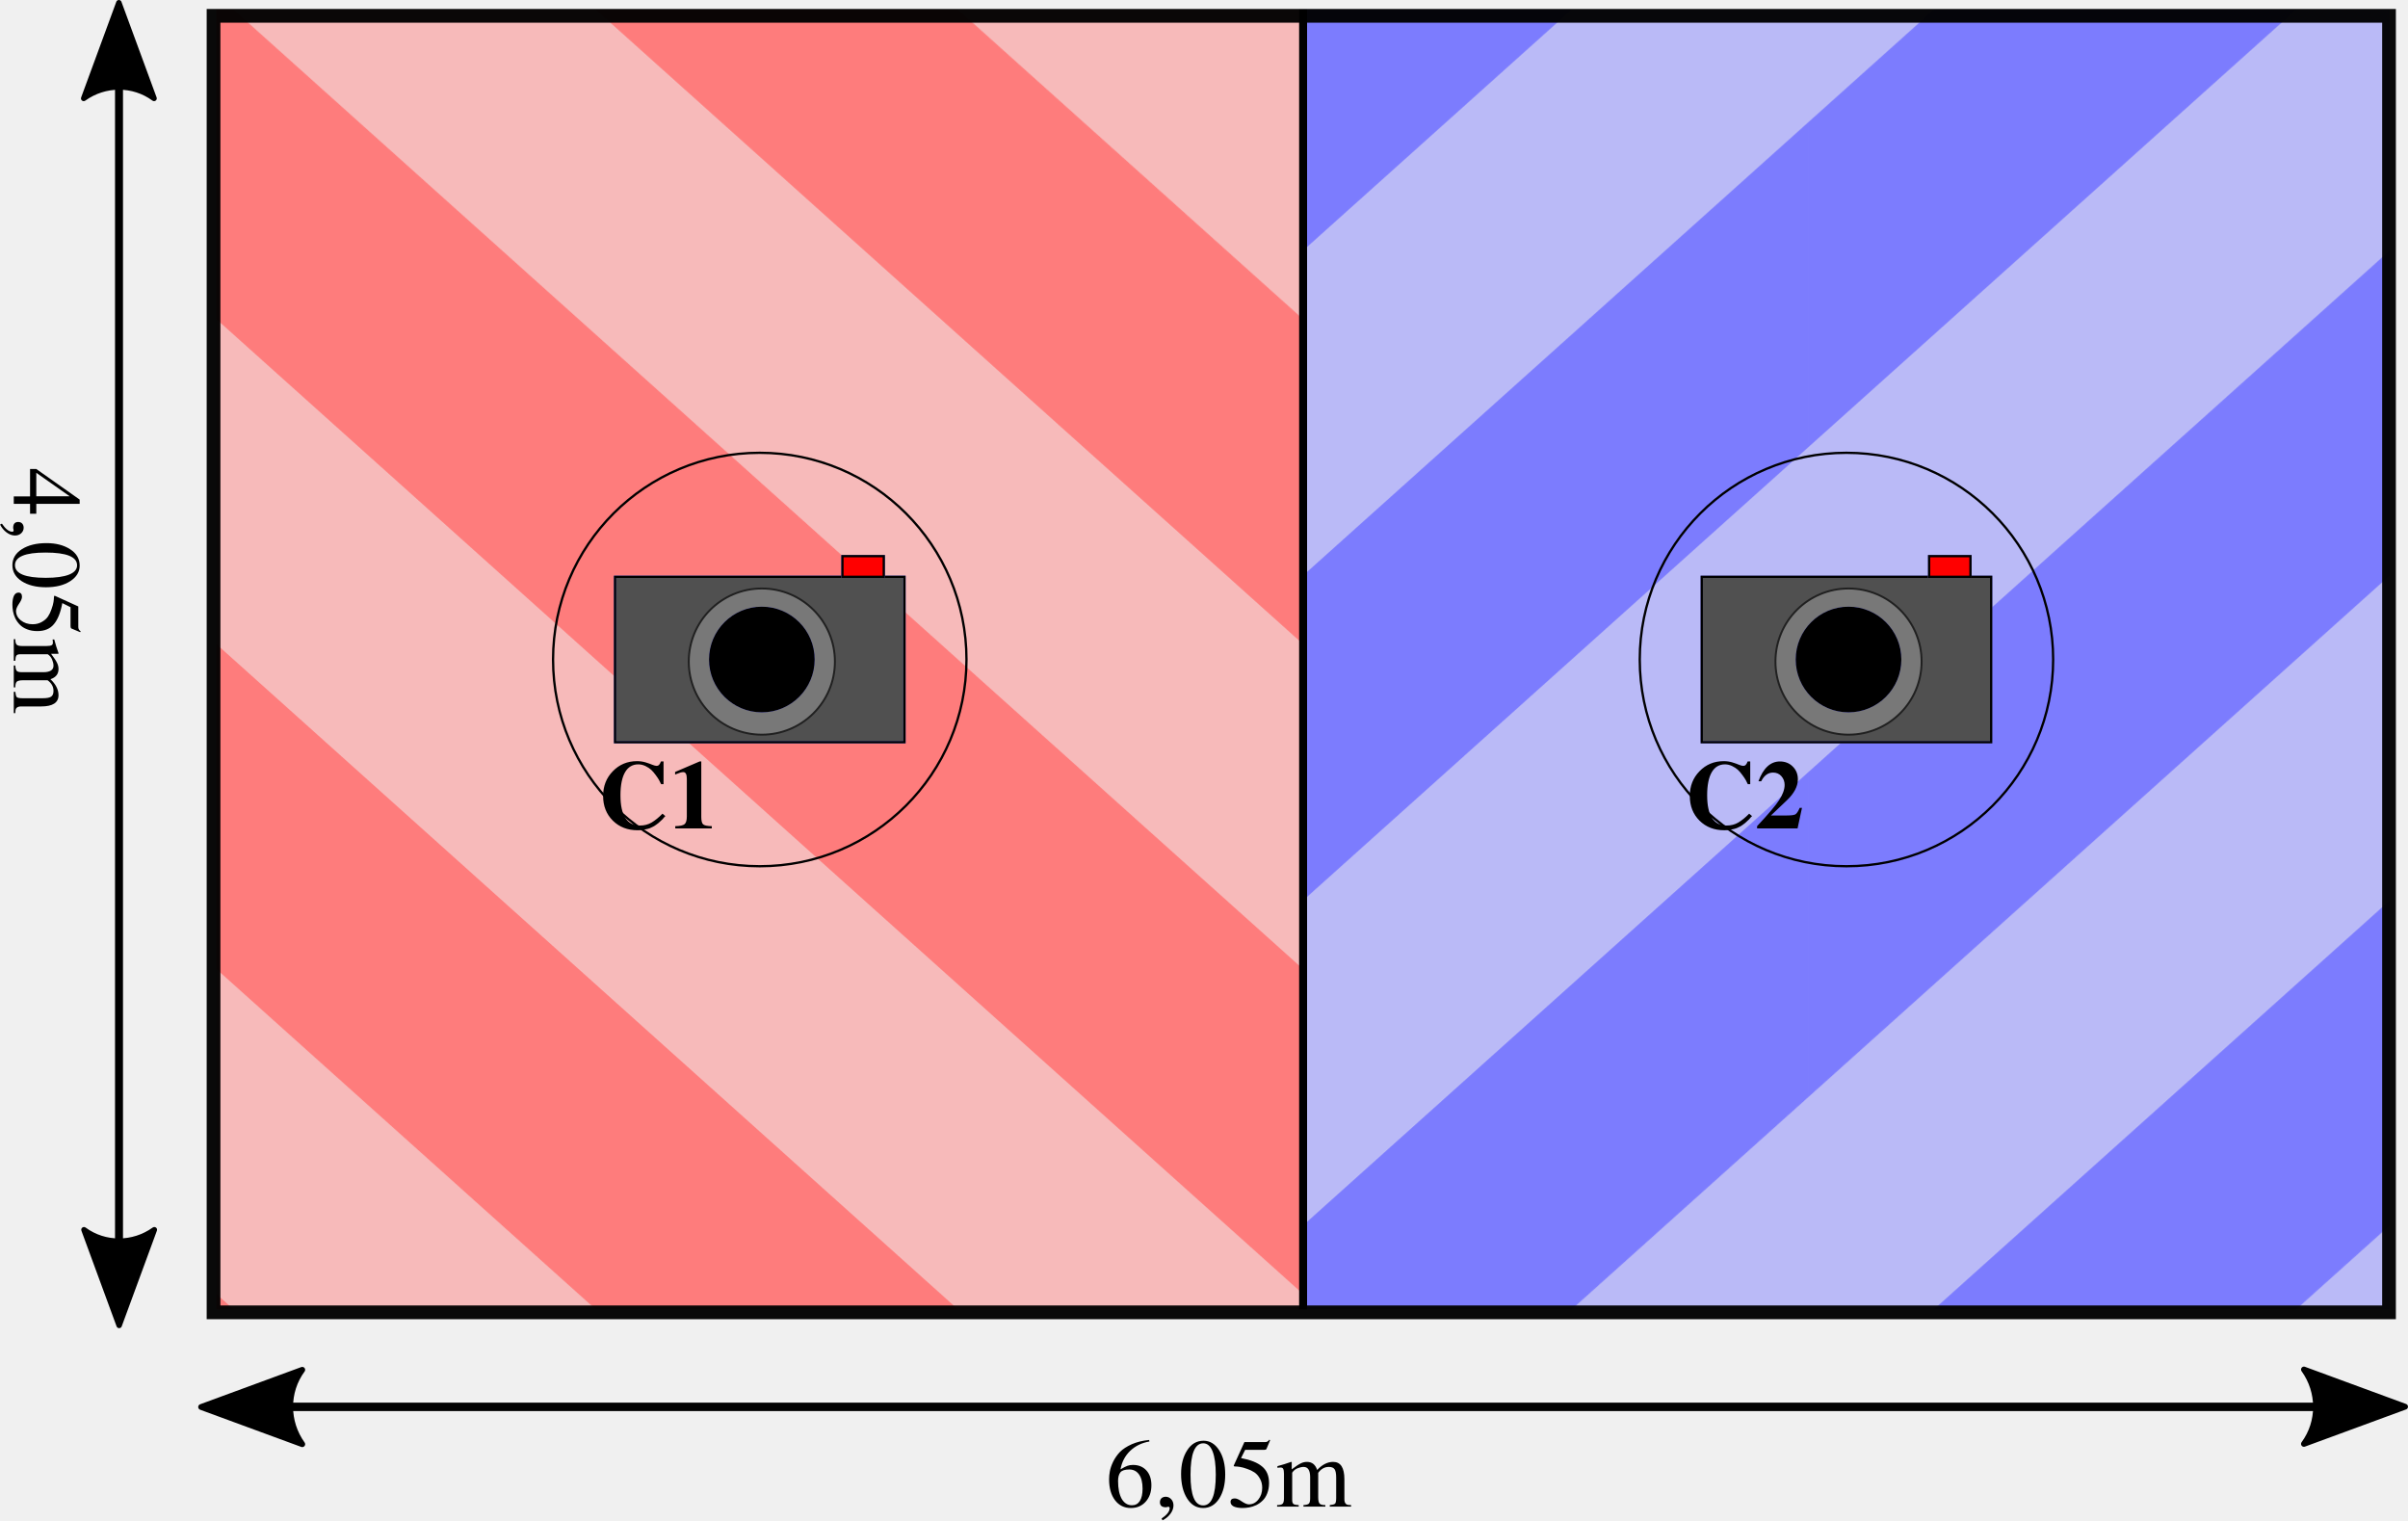
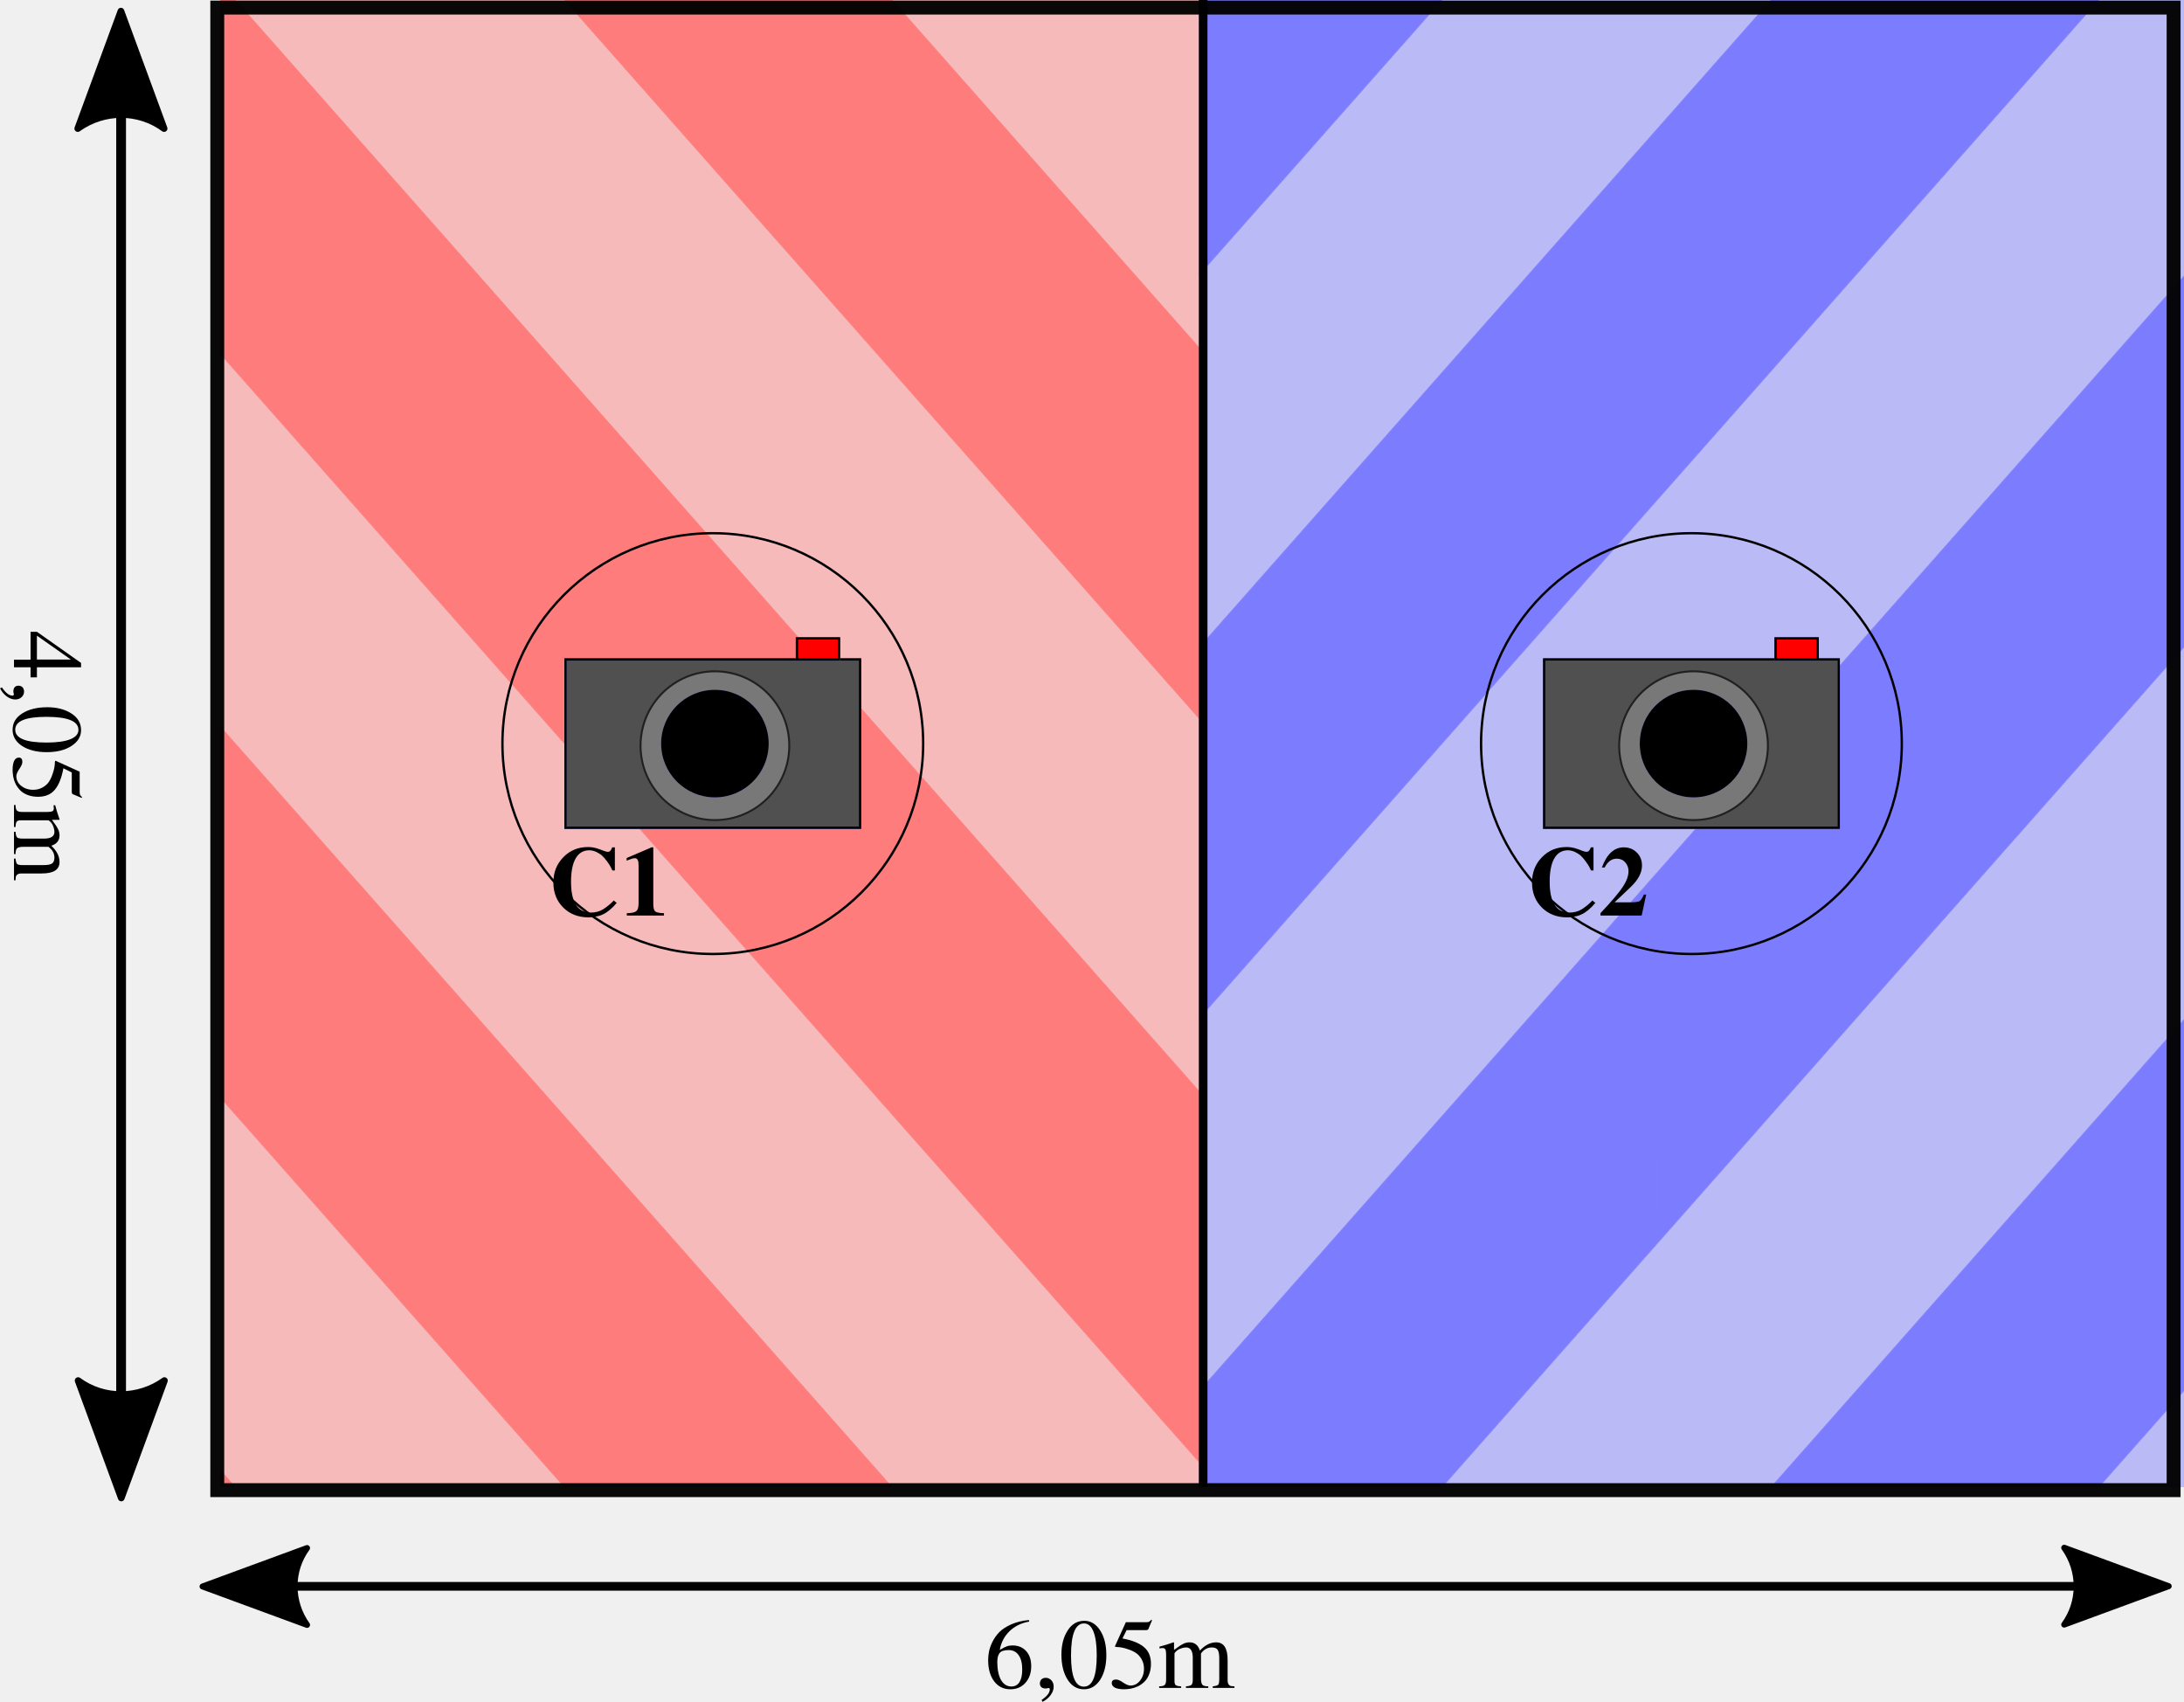
- <svg xmlns="http://www.w3.org/2000/svg" xmlns:xlink="http://www.w3.org/1999/xlink" width="69.768mm" height="44.047mm" viewBox="0 0 247.209 156.074" id="svg2" version="1.1">
+ <svg xmlns="http://www.w3.org/2000/svg" xmlns:xlink="http://www.w3.org/1999/xlink" width="62.177mm" height="48.444mm" viewBox="0 0 220.313 171.652" id="svg2" version="1.1">
  <defs id="defs4">
-     <pattern xlink:href="#Azul" id="pattern5360" patternTransform="matrix(0.74375,0,0,0.6671859,363.4142,-303.4789)" />
-     <pattern xlink:href="#Rojo" id="pattern5357" patternTransform="matrix(0.74375,0,0,0.6671859,28.72667,-303.4789)" />
+     <pattern xlink:href="#Azul" id="pattern5360" patternTransform="matrix(0.6625,0,0,0.7499999,344.9083,-422.122)" />
+     <pattern xlink:href="#Rojo" id="pattern5357" patternTransform="matrix(0.6625,0,0,0.7499999,47.43721,-422.122)" />
    <marker style="overflow:visible" id="marker5006" refX="0" refY="0" orient="auto">
      <path transform="matrix(1.1,0,0,1.1,1.1,0)" d="M 8.719,4.034 -2.207,0.016 8.719,-4.002 c -1.745,2.372 -1.735,5.617 -6e-7,8.035 z" style="fill:#000000;fill-opacity:1;fill-rule:evenodd;stroke:#000000;stroke-width:0.625;stroke-linejoin:round;stroke-opacity:1" id="path5008" />
    </marker>
    <marker style="overflow:visible" id="marker4918" refX="0" refY="0" orient="auto">
      <path transform="matrix(-1.1,0,0,-1.1,-1.1,0)" d="M 8.719,4.034 -2.207,0.016 8.719,-4.002 c -1.745,2.372 -1.735,5.617 -6e-7,8.035 z" style="fill:#000000;fill-opacity:1;fill-rule:evenodd;stroke:#000000;stroke-width:0.625;stroke-linejoin:round;stroke-opacity:1" id="path4920" />
    </marker>
    <marker orient="auto" refY="0" refX="0" id="Arrow2Lend" style="overflow:visible">
      <path id="path4171" style="fill:#000000;fill-opacity:1;fill-rule:evenodd;stroke:#000000;stroke-width:0.625;stroke-linejoin:round;stroke-opacity:1" d="M 8.719,4.034 -2.207,0.016 8.719,-4.002 c -1.745,2.372 -1.735,5.617 -6e-7,8.035 z" transform="matrix(-1.1,0,0,-1.1,-1.1,0)" />
    </marker>
    <marker orient="auto" refY="0" refX="0" id="marker4684" style="overflow:visible">
      <path id="path4686" style="fill:#000000;fill-opacity:1;fill-rule:evenodd;stroke:#000000;stroke-width:0.625;stroke-linejoin:round;stroke-opacity:1" d="M 8.719,4.034 -2.207,0.016 8.719,-4.002 c -1.745,2.372 -1.735,5.617 -6e-7,8.035 z" transform="matrix(1.1,0,0,1.1,1.1,0)" />
    </marker>
    <pattern id="Rojo" patternTransform="translate(-30.28346,-780.2835)" height="400" width="400" patternUnits="userSpaceOnUse">
      <g transform="translate(30.28346,780.2835)" id="g4308">
        <rect y="-780.284" x="-30.283" height="400" width="400" id="rect4288" style="fill:#ff7878;fill-opacity:0.471;stroke:none;stroke-width:4;stroke-linejoin:round;stroke-miterlimit:4;stroke-dasharray:none;stroke-opacity:1" />
        <path id="rect4259" d="m -30.283,-780.283 0,50 350,350 50,0 -400,-400 z m 50,0 350,350 0,-50 -300,-300 -50,0 z m 100,0 250,250 0,-50 -200,-200 -50,0 z m 100,0 150,150 0,-50 -100,-100 -50,0 z m 100,0 50,50 0,-50 -50,0 z m -350,100 0,50 250,250 50,0 -300,-300 z m 0,100 0,50 150,150 50,0 -200,-200 z m 0,100 0,50 50,50 50,0 -100,-100 z" style="fill:#ff7878;fill-opacity:1;stroke:none;stroke-width:4;stroke-linejoin:round;stroke-miterlimit:4;stroke-dasharray:none;stroke-opacity:1" />
      </g>
    </pattern>
    <pattern id="Azul" patternTransform="translate(419.7165,-780.2835)" height="400" width="400" patternUnits="userSpaceOnUse">
      <g transform="translate(-419.7165,780.2835)" id="g4312">
        <rect transform="matrix(0,1,-1,0,0,0)" style="fill:#7878ff;fill-opacity:0.471;stroke:none;stroke-width:4;stroke-linejoin:round;stroke-miterlimit:4;stroke-dasharray:none;stroke-opacity:1" id="rect4298" width="400" height="400" x="-780.284" y="-819.717" />
        <path style="fill:#7878ff;fill-opacity:1;stroke:none;stroke-width:4;stroke-linejoin:round;stroke-miterlimit:4;stroke-dasharray:none;stroke-opacity:1" d="m 819.717,-780.283 -50,0 -350,350 0,50 400,-400 z m 0,50 -350,350 50,0 300,-300 0,-50 z m 0,100 -250,250 50,0 200,-200 0,-50 z m 0,100 -150,150 50,0 100,-100 0,-50 z m 0,100 -50,50 50,0 0,-50 z m -100,-350 -50,0 -250,250 0,50 300,-300 z m -100,0 -50,0 -150,150 0,50 200,-200 z m -100,0 -50,0 -50,50 0,50 100,-100 z" id="path4296" />
      </g>
    </pattern>
  </defs>
-   <g id="layer1" transform="translate(-177.7836,-517.9406)">
-     <rect style="opacity:0.96;fill:url(#pattern5360);fill-opacity:1;stroke:none;stroke-width:0.704" id="rect6265" width="111.562" height="133.437" x="311.562" y="518.925" />
-     <rect style="opacity:0.96;fill:url(#pattern5357);fill-opacity:1;stroke:none;stroke-width:0.704" id="rect6263" width="111.562" height="133.437" x="200" y="518.925" />
-     <rect style="opacity:0.96;fill:none;fill-opacity:1;stroke:#000000;stroke-width:1.408;stroke-linejoin:miter;stroke-miterlimit:4;stroke-dasharray:none;stroke-dashoffset:0;stroke-opacity:1" id="rect4142" width="223.342" height="133.093" x="199.704" y="519.566" />
-     <path style="fill:none;fill-rule:evenodd;stroke:#000000;stroke-width:0.817px;stroke-linecap:butt;stroke-linejoin:miter;stroke-opacity:1;marker-start:url(#marker4684);marker-end:url(#Arrow2Lend)" d="M 190,519.307 V 652.917" id="path4144" />
-     <text xml:space="preserve" style="font-style:normal;font-variant:normal;font-weight:normal;font-stretch:normal;line-height:0%;font-family:FreeSerif;-inkscape-font-specification:FreeSerif;text-align:center;letter-spacing:0px;word-spacing:0px;text-anchor:middle;fill:#000000;fill-opacity:1;stroke:none;stroke-width:1px;stroke-linecap:butt;stroke-linejoin:miter;stroke-opacity:1" x="311.444" y="672.604" id="text5112">
-       <tspan id="tspan5114" x="311.444" y="672.604" style="font-size:10px;line-height:1.25">6,05m</tspan>
+   <g id="layer1" transform="translate(-177.7836,-502.3622)">
+     <rect style="opacity:0.96;fill:url(#pattern5360);fill-opacity:1;stroke:none;stroke-width:0.705" id="rect6265" width="99.375" height="150" x="298.721" y="502.362" />
+     <rect style="opacity:0.96;fill:url(#pattern5357);fill-opacity:1;stroke:none;stroke-width:0.705" id="rect6263" width="99.375" height="150" x="200" y="502.362" />
+     <rect style="opacity:0.96;fill:none;fill-opacity:1;stroke:#000000;stroke-width:1.403;stroke-linejoin:miter;stroke-miterlimit:4;stroke-dasharray:none;stroke-dashoffset:0;stroke-opacity:1" id="rect4142" width="197.347" height="149.535" x="199.701" y="503.126" />
+     <path style="fill:none;fill-rule:evenodd;stroke:#000000;stroke-width:0.985;stroke-linecap:butt;stroke-linejoin:miter;stroke-miterlimit:4;stroke-dasharray:none;stroke-opacity:1;marker-start:url(#marker4684);marker-end:url(#Arrow2Lend)" d="M 190,504.795 V 652.143" id="path4144" />
+     <text xml:space="preserve" style="font-style:normal;font-variant:normal;font-weight:normal;font-stretch:normal;line-height:0%;font-family:FreeSerif;-inkscape-font-specification:FreeSerif;text-align:center;letter-spacing:0px;word-spacing:0px;text-anchor:middle;fill:#000000;fill-opacity:1;stroke:none;stroke-width:1px;stroke-linecap:butt;stroke-linejoin:miter;stroke-opacity:1" x="297.266" y="672.604" id="text5112">
+       <tspan id="tspan5114" x="297.266" y="672.604" style="font-size:10px;line-height:1.25">6,05m</tspan>
    </text>
    <text id="text5260" y="-179.194" x="586.104" style="font-style:normal;font-variant:normal;font-weight:normal;font-stretch:normal;line-height:0%;font-family:FreeSerif;-inkscape-font-specification:FreeSerif;text-align:center;letter-spacing:0px;word-spacing:0px;text-anchor:middle;fill:#000000;fill-opacity:1;stroke:none;stroke-width:1px;stroke-linecap:butt;stroke-linejoin:miter;stroke-opacity:1" xml:space="preserve" transform="rotate(90)">
      <tspan y="-179.194" x="586.104" id="tspan5262" style="font-size:10px;line-height:1.25">4,05m</tspan>
    </text>
-     <path style="fill:none;fill-rule:evenodd;stroke:#000000;stroke-width:0.817px;stroke-linecap:butt;stroke-linejoin:miter;stroke-opacity:1" d="M 311.562,518.925 V 652.362" id="path5331" />
+     <path style="fill:none;fill-rule:evenodd;stroke:#000000;stroke-width:0.866px;stroke-linecap:butt;stroke-linejoin:miter;stroke-opacity:1" d="m 299.154,502.362 v 150" id="path5331" />
    <rect style="fill:url(#pattern4316);stroke:none" width="400" height="400" x="-98.479" y="-76.309" id="rect4321" />
    <rect style="fill:url(#pattern5039);stroke:none" width="400" height="400" x="351.521" y="19.691" id="rect5044" />
    <rect style="fill:url(#pattern5196);stroke:none" width="400" height="400" x="351.521" y="-464.309" id="rect5204" />
-     <path style="fill:none;fill-rule:evenodd;stroke:#000000;stroke-width:0.864px;stroke-linecap:butt;stroke-linejoin:miter;stroke-opacity:1;marker-start:url(#marker5006);marker-end:url(#marker4918)" d="M 199.576,662.362 H 423.548" id="path6579" />
-     <g id="g6137" transform="translate(114.442,62.62069)">
+     <path style="fill:none;fill-rule:evenodd;stroke:#000000;stroke-width:0.877;stroke-linecap:butt;stroke-linejoin:miter;stroke-miterlimit:4;stroke-dasharray:none;stroke-opacity:1;marker-start:url(#marker5006);marker-end:url(#marker4918)" d="M 199.381,662.362 H 395.388" id="path6579" />
+     <g id="g6137" transform="translate(108.3482,54.33933)">
      <g id="g6115" transform="translate(-2.867333,-2.843872)">
        <path id="path6117" d="m 165.428,525.867 c 0,11.72 -9.501,21.221 -21.221,21.221 -11.72,0 -21.221,-9.502 -21.221,-21.221 0,-11.721 9.502,-21.221 21.221,-21.221 11.721,0 21.221,9.501 21.221,21.221" style="fill:none;stroke:#000000;stroke-width:0.236;stroke-linecap:butt;stroke-linejoin:miter;stroke-miterlimit:10;stroke-opacity:1" />
        <path id="path6119" d="m 129.352,517.378 h 29.71 v 16.977 h -29.71 z m 0,0" style="fill:#505050;fill-opacity:1;fill-rule:evenodd;stroke:#7878ff;stroke-width:0.236;stroke-linecap:butt;stroke-linejoin:miter;stroke-miterlimit:10;stroke-opacity:1" />
        <path id="path6121" d="m 129.352,517.378 h 29.71 v 16.977 h -29.71 z m 0,0" style="fill:none;stroke:#000000;stroke-width:0.236;stroke-linecap:butt;stroke-linejoin:miter;stroke-miterlimit:10;stroke-opacity:1" />
        <path id="path6123" d="m 151.922,526.079 c 0,4.144 -3.359,7.503 -7.502,7.503 -4.144,0 -7.503,-3.36 -7.503,-7.503 0,-4.144 3.359,-7.503 7.503,-7.503 4.144,0 7.502,3.36 7.502,7.503" style="fill:#787878;fill-opacity:1;stroke:#202020;stroke-width:0.198;stroke-linecap:butt;stroke-linejoin:miter;stroke-miterlimit:10;stroke-opacity:1" />
        <path id="path6125" d="m 149.725,525.867 c 0,2.93 -2.375,5.305 -5.305,5.305 -2.931,0 -5.305,-2.375 -5.305,-5.305 0,-2.93 2.375,-5.305 5.305,-5.305 2.93,0 5.305,2.375 5.305,5.305" style="fill:#ffffff;fill-opacity:1;fill-rule:evenodd;stroke:#7878ff;stroke-width:0.236;stroke-linecap:butt;stroke-linejoin:miter;stroke-miterlimit:10;stroke-opacity:1" />
        <path id="path6127" d="m 149.725,525.867 c 0,2.93 -2.375,5.305 -5.305,5.305 -2.931,0 -5.305,-2.375 -5.305,-5.305 0,-2.93 2.375,-5.305 5.305,-5.305 2.93,0 5.305,2.375 5.305,5.305" style="fill:#000000;fill-opacity:1;stroke:#000000;stroke-width:0.236;stroke-linecap:butt;stroke-linejoin:miter;stroke-miterlimit:10;stroke-opacity:1" />
        <path id="path6129" d="m 152.695,515.256 h 4.244 v 2.122 h -4.244 z m 0,0" style="fill:#ffffff;fill-opacity:1;fill-rule:evenodd;stroke:#7878ff;stroke-width:0.236;stroke-linecap:butt;stroke-linejoin:miter;stroke-miterlimit:10;stroke-opacity:1" />
        <path id="path6131" d="m 152.695,515.256 h 4.244 v 2.122 h -4.244 z m 0,0" style="fill:#ff0000;fill-opacity:1;stroke:#000000;stroke-width:0.236;stroke-linecap:butt;stroke-linejoin:miter;stroke-miterlimit:10;stroke-opacity:1" />
      </g>
      <text xml:space="preserve" style="font-style:normal;font-variant:normal;font-weight:bold;font-stretch:normal;line-height:0%;font-family:FreeSerif;-inkscape-font-specification:'FreeSerif Bold';text-align:center;letter-spacing:0px;word-spacing:0px;text-anchor:middle;fill:#000000;fill-opacity:1;stroke:none;stroke-width:1px;stroke-linecap:butt;stroke-linejoin:miter;stroke-opacity:1" x="141.454" y="540.362" id="text6133">
        <tspan id="tspan6135" x="141.454" y="540.362" style="font-size:10px;line-height:1.25">C1</tspan>
      </text>
    </g>
-     <g transform="translate(226.0045,62.62073)" id="g6879">
+     <g transform="translate(207.0693,54.33933)" id="g6879">
      <g transform="translate(-2.867333,-2.843872)" id="g6881">
        <path style="fill:none;stroke:#000000;stroke-width:0.236;stroke-linecap:butt;stroke-linejoin:miter;stroke-miterlimit:10;stroke-opacity:1" d="m 165.428,525.867 c 0,11.72 -9.501,21.221 -21.221,21.221 -11.72,0 -21.221,-9.502 -21.221,-21.221 0,-11.721 9.502,-21.221 21.221,-21.221 11.721,0 21.221,9.501 21.221,21.221" id="path6883" />
        <path style="fill:#505050;fill-opacity:1;fill-rule:evenodd;stroke:#7878ff;stroke-width:0.236;stroke-linecap:butt;stroke-linejoin:miter;stroke-miterlimit:10;stroke-opacity:1" d="m 129.352,517.378 h 29.71 v 16.977 h -29.71 z m 0,0" id="path6885" />
        <path style="fill:none;stroke:#000000;stroke-width:0.236;stroke-linecap:butt;stroke-linejoin:miter;stroke-miterlimit:10;stroke-opacity:1" d="m 129.352,517.378 h 29.71 v 16.977 h -29.71 z m 0,0" id="path6887" />
        <path style="fill:#787878;fill-opacity:1;stroke:#202020;stroke-width:0.198;stroke-linecap:butt;stroke-linejoin:miter;stroke-miterlimit:10;stroke-opacity:1" d="m 151.922,526.079 c 0,4.144 -3.359,7.503 -7.502,7.503 -4.144,0 -7.503,-3.36 -7.503,-7.503 0,-4.144 3.359,-7.503 7.503,-7.503 4.144,0 7.502,3.36 7.502,7.503" id="path6889" />
        <path style="fill:#ffffff;fill-opacity:1;fill-rule:evenodd;stroke:#7878ff;stroke-width:0.236;stroke-linecap:butt;stroke-linejoin:miter;stroke-miterlimit:10;stroke-opacity:1" d="m 149.725,525.867 c 0,2.93 -2.375,5.305 -5.305,5.305 -2.931,0 -5.305,-2.375 -5.305,-5.305 0,-2.93 2.375,-5.305 5.305,-5.305 2.93,0 5.305,2.375 5.305,5.305" id="path6891" />
        <path style="fill:#000000;fill-opacity:1;stroke:#000000;stroke-width:0.236;stroke-linecap:butt;stroke-linejoin:miter;stroke-miterlimit:10;stroke-opacity:1" d="m 149.725,525.867 c 0,2.93 -2.375,5.305 -5.305,5.305 -2.931,0 -5.305,-2.375 -5.305,-5.305 0,-2.93 2.375,-5.305 5.305,-5.305 2.93,0 5.305,2.375 5.305,5.305" id="path6893" />
        <path style="fill:#ffffff;fill-opacity:1;fill-rule:evenodd;stroke:#7878ff;stroke-width:0.236;stroke-linecap:butt;stroke-linejoin:miter;stroke-miterlimit:10;stroke-opacity:1" d="m 152.695,515.256 h 4.244 v 2.122 h -4.244 z m 0,0" id="path6895" />
        <path style="fill:#ff0000;fill-opacity:1;stroke:#000000;stroke-width:0.236;stroke-linecap:butt;stroke-linejoin:miter;stroke-miterlimit:10;stroke-opacity:1" d="m 152.695,515.256 h 4.244 v 2.122 h -4.244 z m 0,0" id="path6897" />
      </g>
      <text id="text6899" y="540.362" x="141.454" style="font-style:normal;font-variant:normal;font-weight:bold;font-stretch:normal;line-height:0%;font-family:FreeSerif;-inkscape-font-specification:'FreeSerif Bold';text-align:center;letter-spacing:0px;word-spacing:0px;text-anchor:middle;fill:#000000;fill-opacity:1;stroke:none;stroke-width:1px;stroke-linecap:butt;stroke-linejoin:miter;stroke-opacity:1" xml:space="preserve">
        <tspan y="540.362" x="141.454" id="tspan6901" style="font-size:10px;line-height:1.25">C2</tspan>
      </text>
    </g>
  </g>
</svg>
